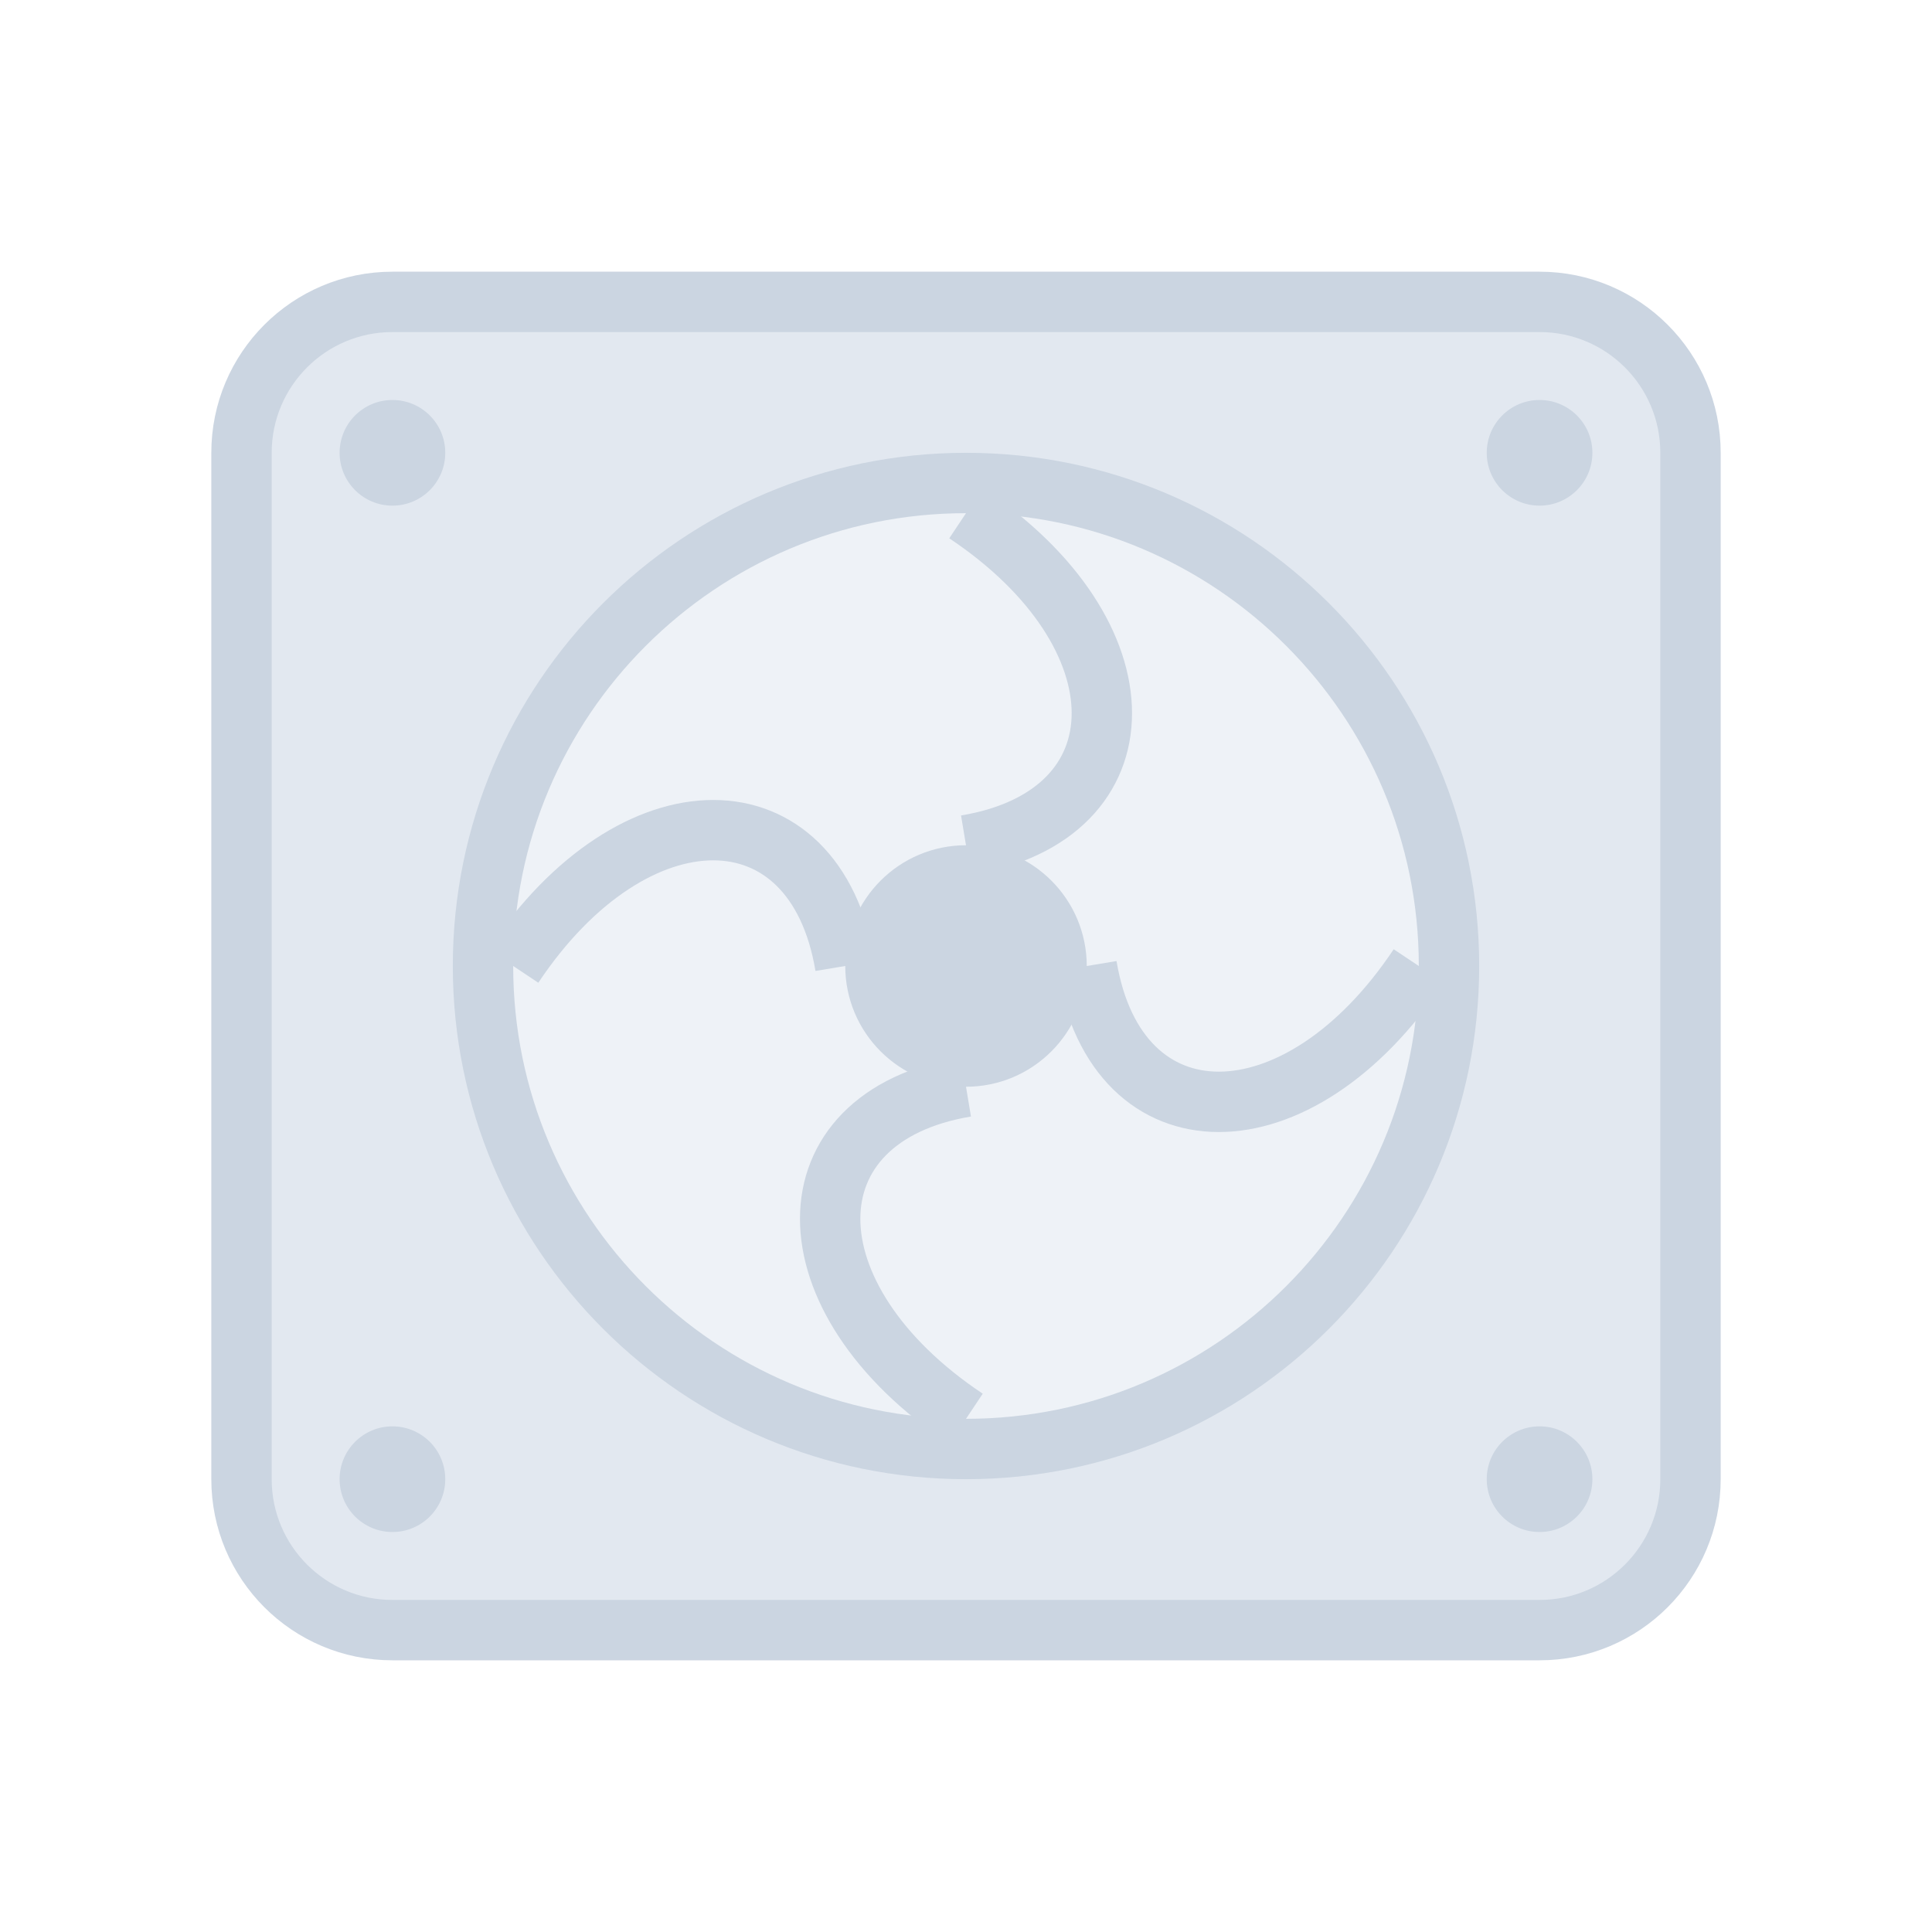
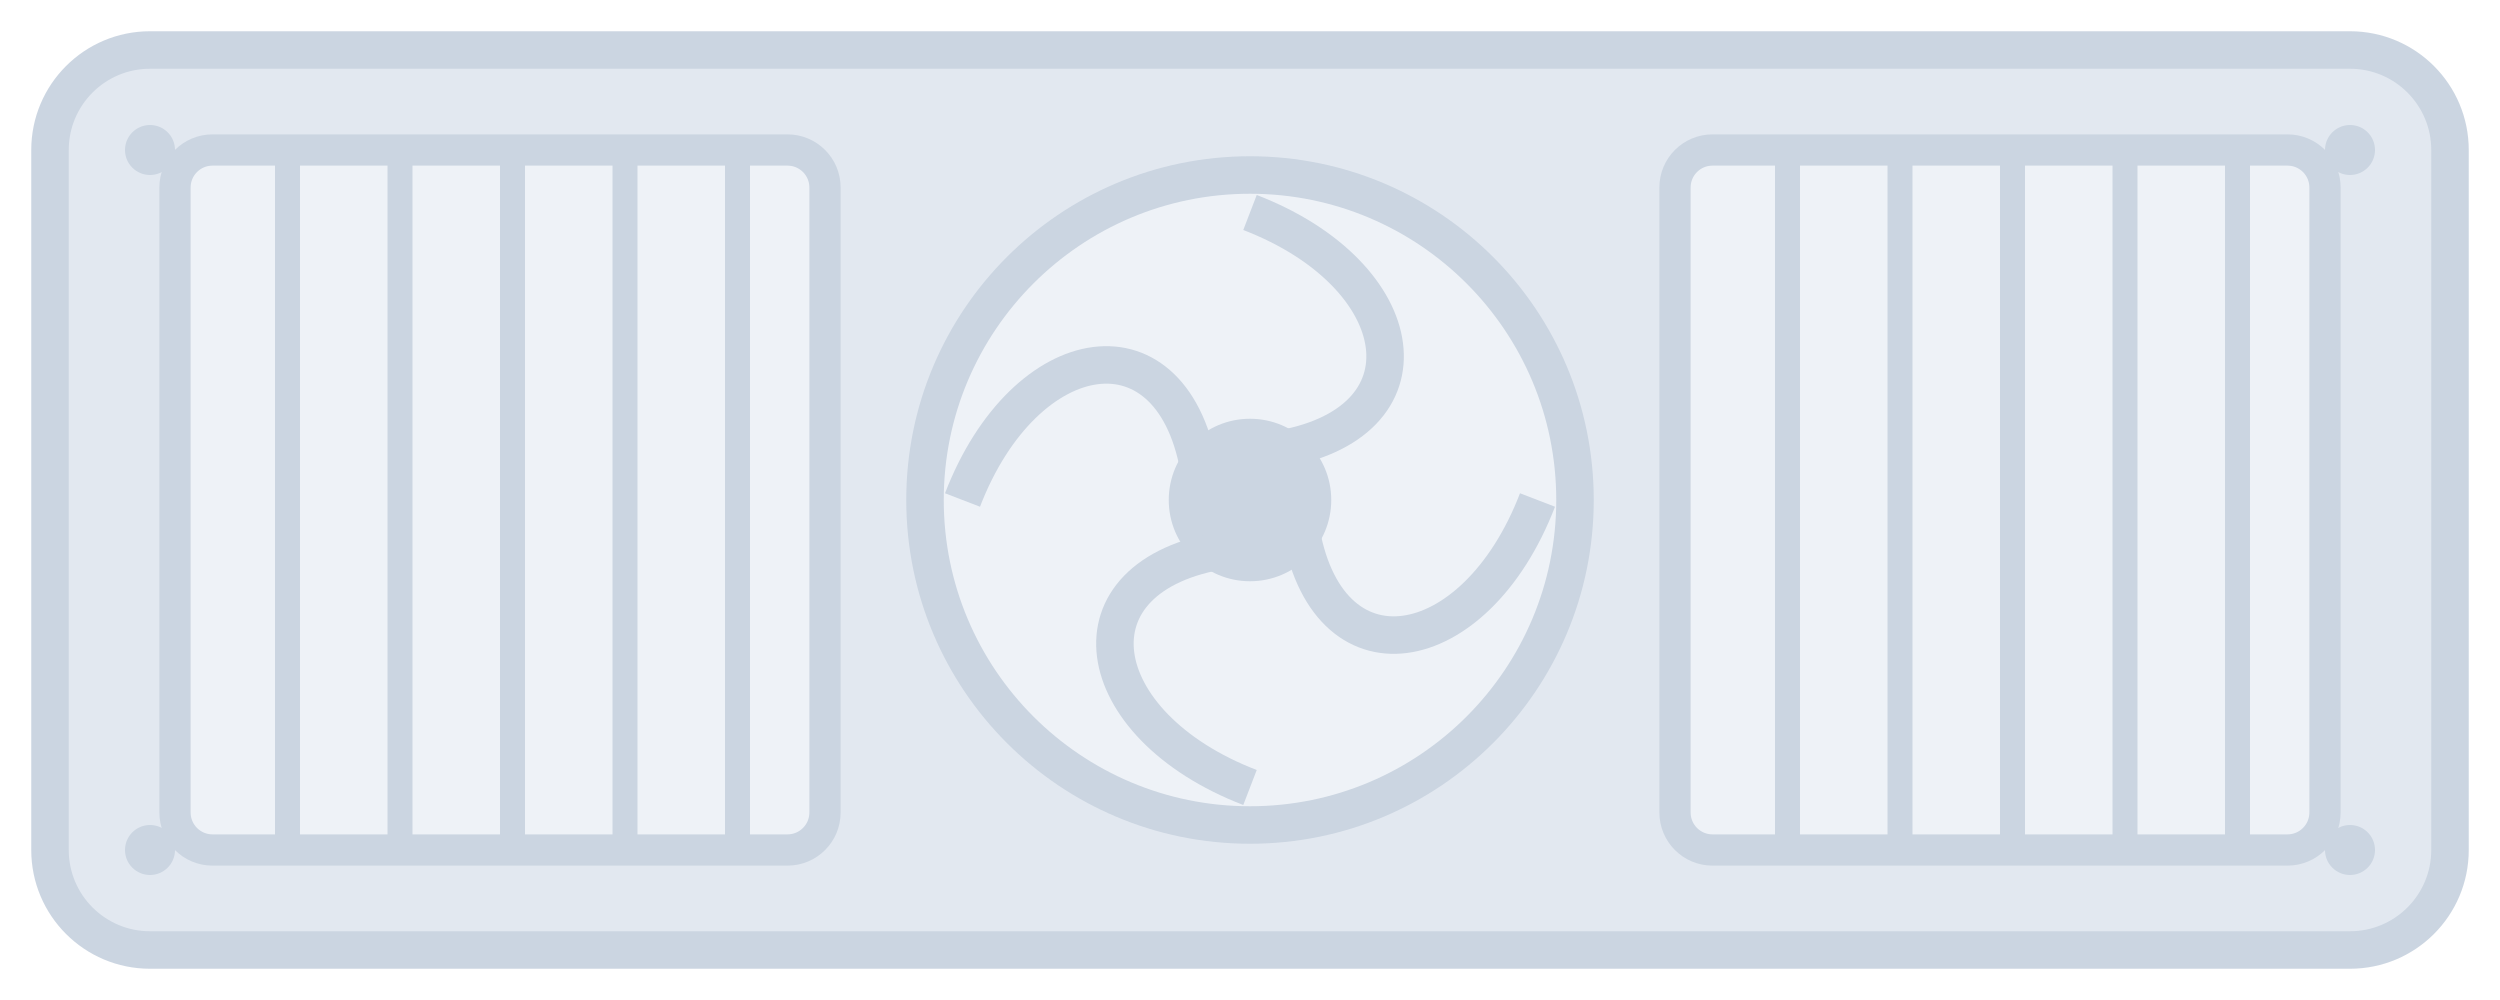
- <svg xmlns="http://www.w3.org/2000/svg" viewBox="0 0 128 128" fill="none" role="img" aria-label="COOLER">
-   <rect x="16" y="20" width="96" height="88" rx="10" fill="#e2e8f0" stroke="#cbd5e1" stroke-width="4" />
-   <circle cx="64" cy="64" r="32" fill="#eef2f7" stroke="#cbd5e1" stroke-width="4" />
-   <circle cx="64" cy="64" r="8" fill="#cbd5e1" />
-   <path d="M 64 34 C 76 42 76 54 64 56" stroke="#cbd5e1" stroke-width="4" fill="none" />
-   <path d="M 94 64 C 86 76 74 76 72 64" stroke="#cbd5e1" stroke-width="4" fill="none" />
-   <path d="M 64 94 C 52 86 52 74 64 72" stroke="#cbd5e1" stroke-width="4" fill="none" />
-   <path d="M 34 64 C 42 52 54 52 56 64" stroke="#cbd5e1" stroke-width="4" fill="none" />
-   <circle cx="26" cy="30" r="3.5" fill="#cbd5e1" />
-   <circle cx="102" cy="30" r="3.5" fill="#cbd5e1" />
-   <circle cx="26" cy="98" r="3.5" fill="#cbd5e1" />
-   <circle cx="102" cy="98" r="3.5" fill="#cbd5e1" />
+ <svg xmlns="http://www.w3.org/2000/svg" viewBox="0 0 200 80" fill="none" role="img" aria-label="COOLER">
+   <rect x="4" y="4" width="192" height="72" rx="8" fill="#e2e8f0" stroke="#cbd5e1" stroke-width="3" />
+   <rect x="14" y="12" width="52" height="56" rx="3" fill="#eef2f7" stroke="#cbd5e1" stroke-width="2.5" />
+   <line x1="23" y1="12" x2="23" y2="68" stroke="#cbd5e1" stroke-width="2" />
+   <line x1="32" y1="12" x2="32" y2="68" stroke="#cbd5e1" stroke-width="2" />
+   <line x1="41" y1="12" x2="41" y2="68" stroke="#cbd5e1" stroke-width="2" />
+   <line x1="50" y1="12" x2="50" y2="68" stroke="#cbd5e1" stroke-width="2" />
+   <line x1="59" y1="12" x2="59" y2="68" stroke="#cbd5e1" stroke-width="2" />
+   <rect x="134" y="12" width="52" height="56" rx="3" fill="#eef2f7" stroke="#cbd5e1" stroke-width="2.5" />
+   <line x1="143" y1="12" x2="143" y2="68" stroke="#cbd5e1" stroke-width="2" />
+   <line x1="152" y1="12" x2="152" y2="68" stroke="#cbd5e1" stroke-width="2" />
+   <line x1="161" y1="12" x2="161" y2="68" stroke="#cbd5e1" stroke-width="2" />
+   <line x1="170" y1="12" x2="170" y2="68" stroke="#cbd5e1" stroke-width="2" />
+   <line x1="179" y1="12" x2="179" y2="68" stroke="#cbd5e1" stroke-width="2" />
+   <circle cx="100" cy="40" r="26" fill="#eef2f7" stroke="#cbd5e1" stroke-width="3" />
+   <circle cx="100" cy="40" r="6.5" fill="#cbd5e1" />
+   <path d="M 100 17 C 113 22 115 34 102 36" stroke="#cbd5e1" stroke-width="3" />
+   <path d="M 123 40 C 118 53 106 55 104 42" stroke="#cbd5e1" stroke-width="3" />
+   <path d="M 100 63 C 87 58 85 46 98 44" stroke="#cbd5e1" stroke-width="3" />
+   <path d="M 77 40 C 82 27 94 25 96 38" stroke="#cbd5e1" stroke-width="3" />
+   <circle cx="12" cy="12" r="2" fill="#cbd5e1" />
+   <circle cx="188" cy="12" r="2" fill="#cbd5e1" />
+   <circle cx="12" cy="68" r="2" fill="#cbd5e1" />
+   <circle cx="188" cy="68" r="2" fill="#cbd5e1" />
</svg>
